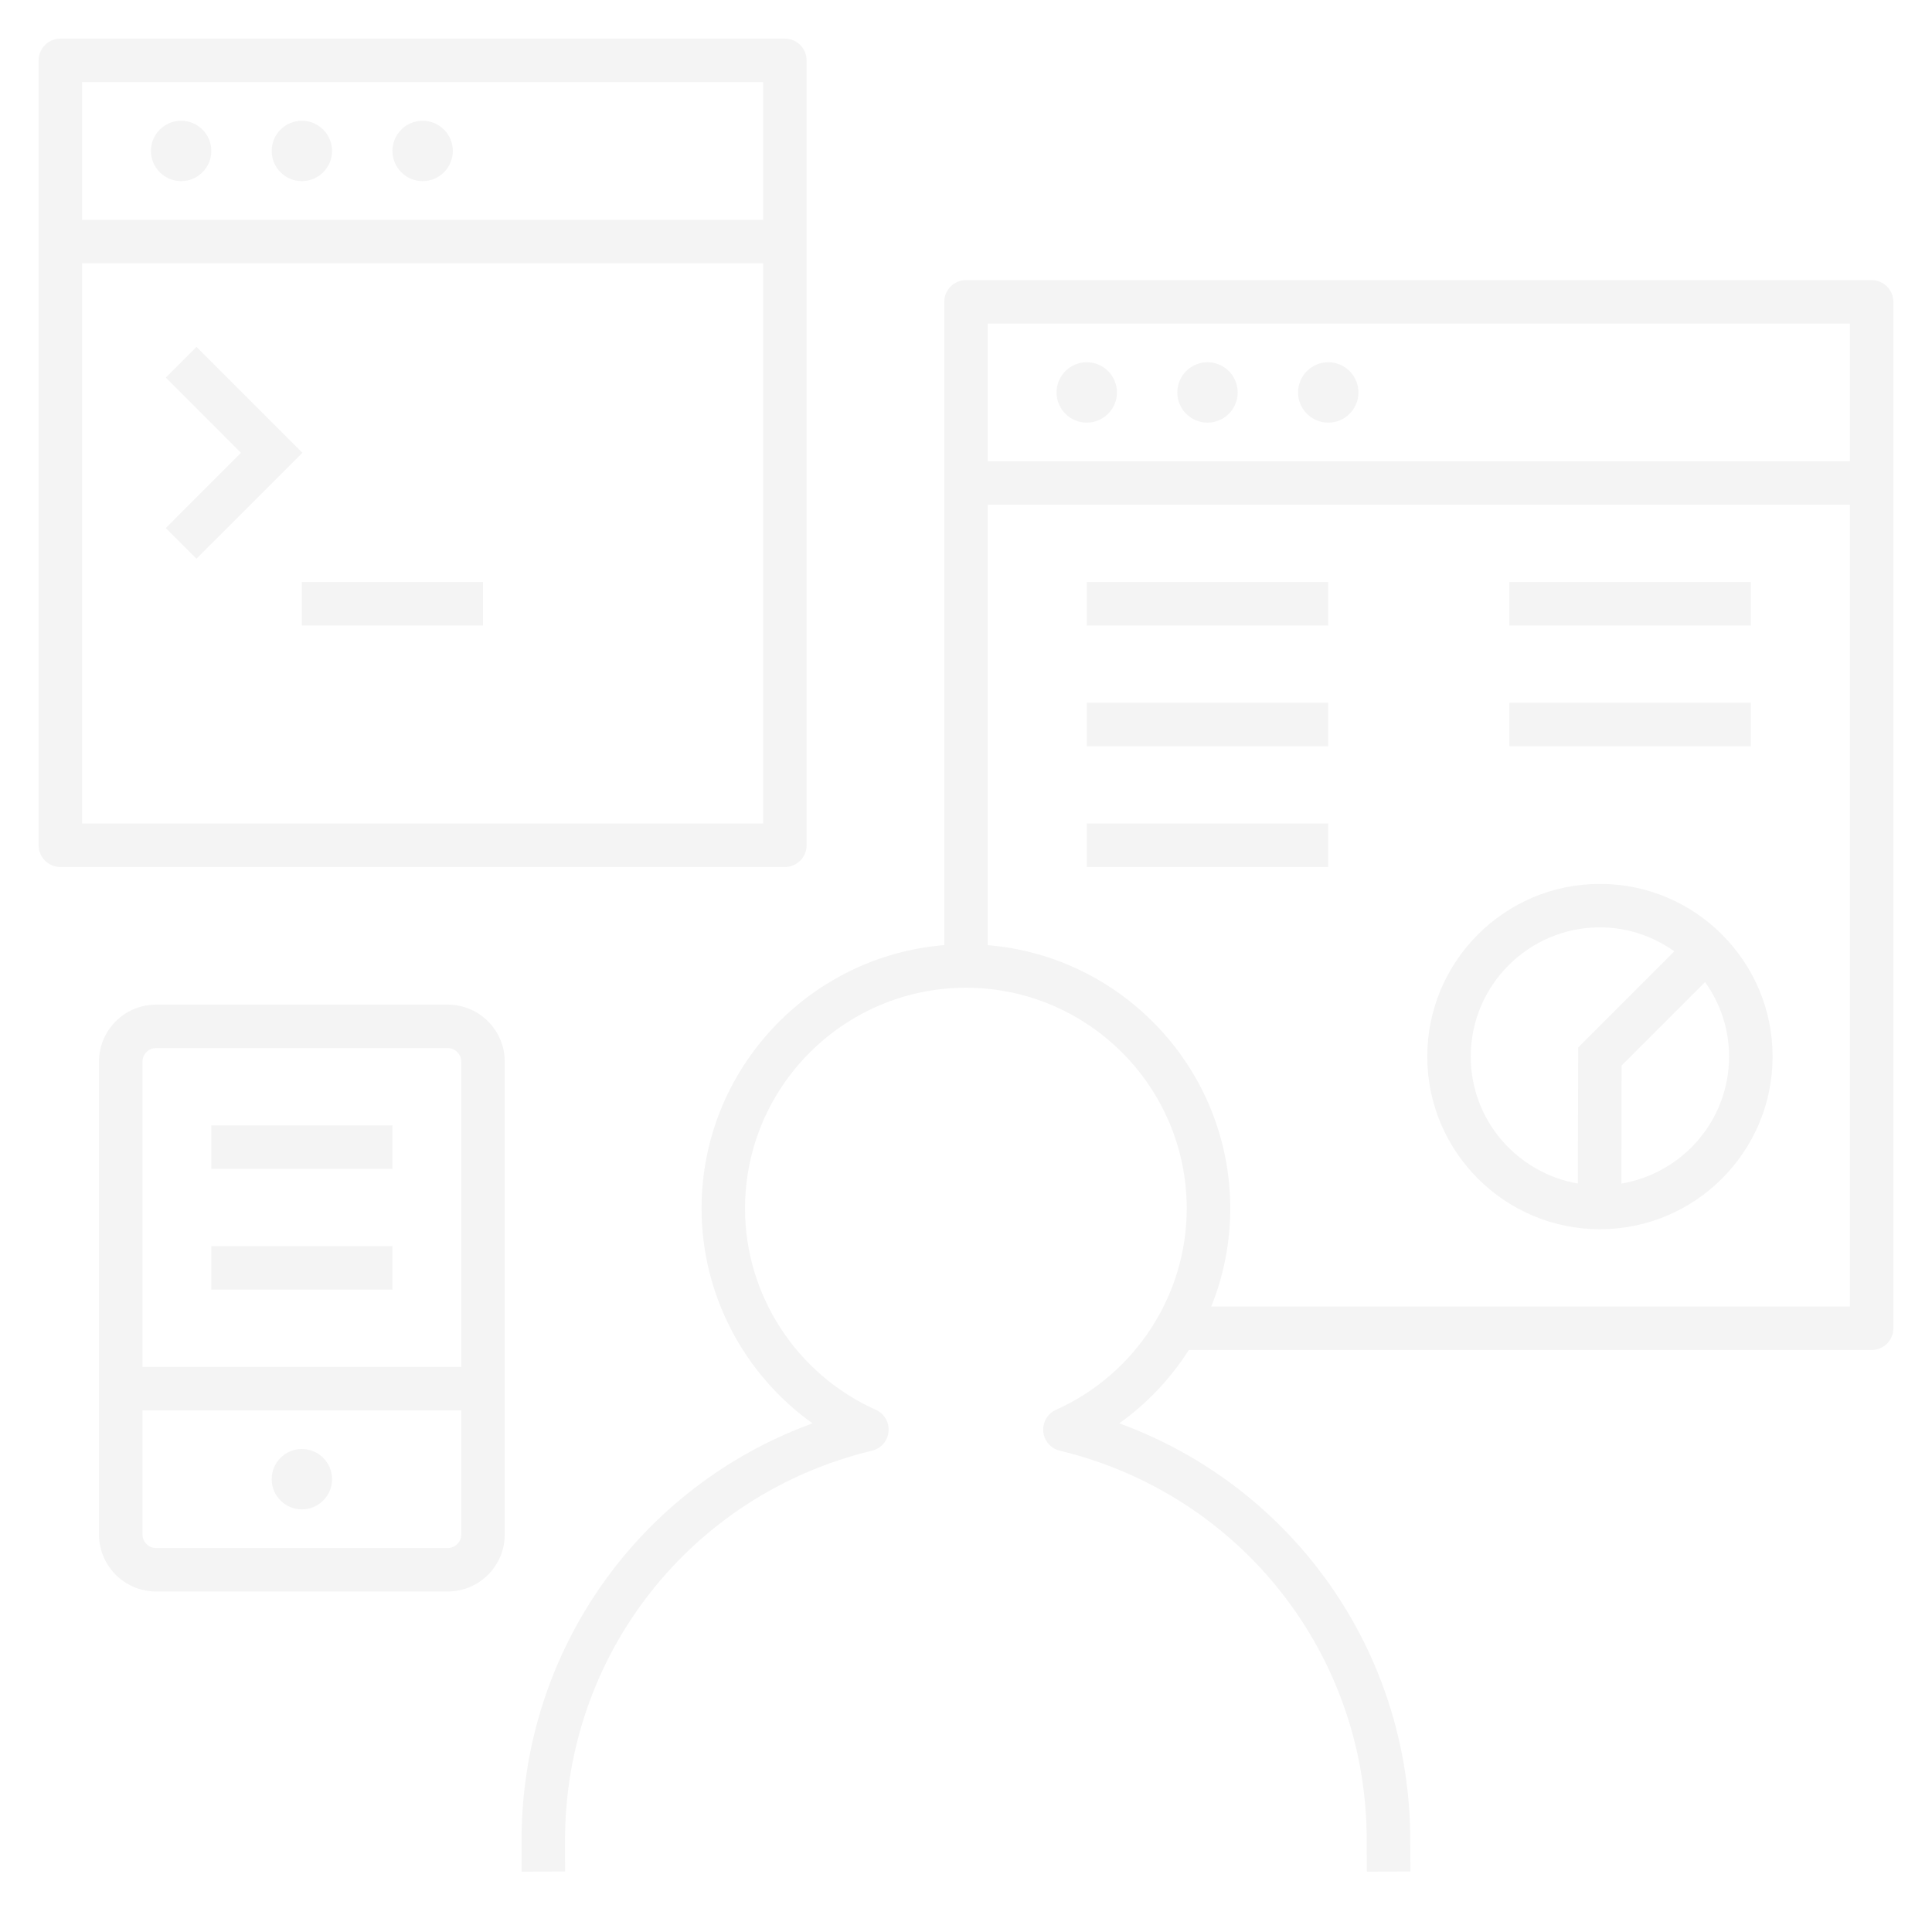
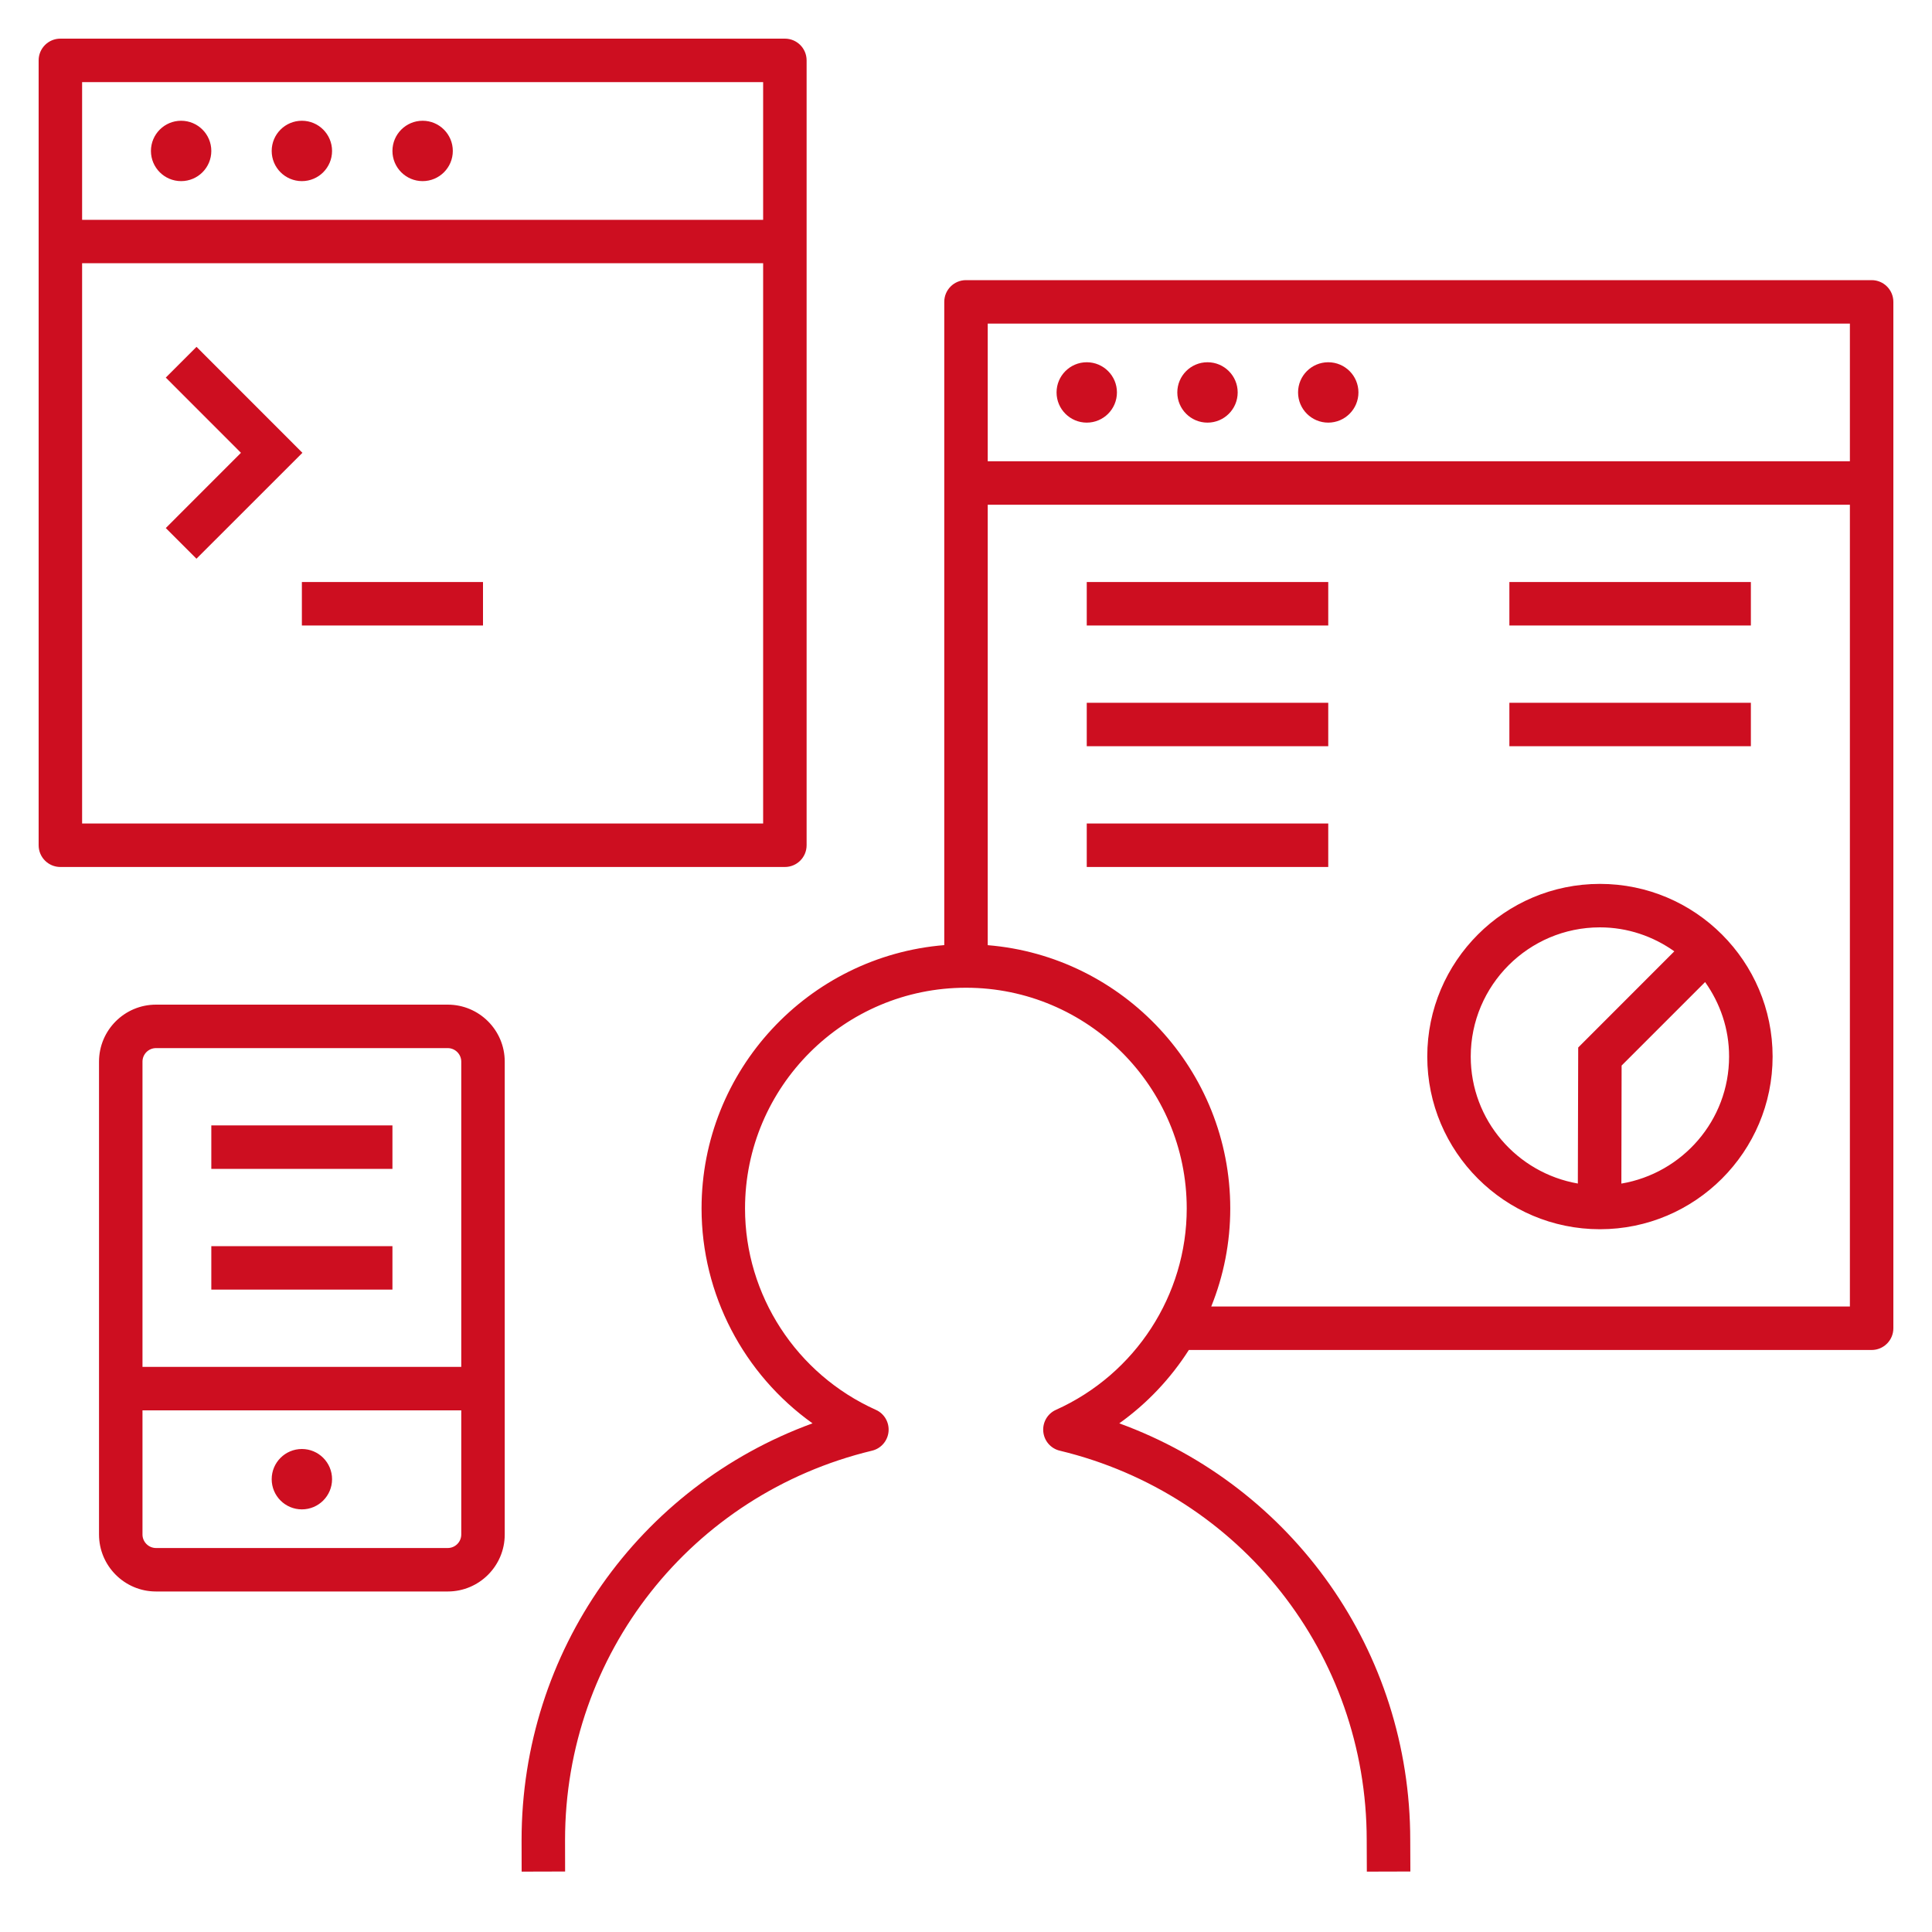
<svg xmlns="http://www.w3.org/2000/svg" version="1.1" id="Layer_1" x="0px" y="0px" viewBox="0 0 32 32" style="enable-background:new 0 0 32 32;" xml:space="preserve">
-   <style>path,polygon,rect{fill:#f4f4f4}</style>
+   <style>path,polygon,rect{fill:#CD0E20}</style>
  <path id="app--developer_1_" d="M3.254,9.254L2.746,8.746L3.991,7.5L2.746,6.254l0.509-0.509L5.009,7.5L3.254,9.254z M3,2  C2.724,2,2.5,2.224,2.5,2.5S2.724,3,3,3s0.5-0.224,0.5-0.5S3.276,2,3,2z M5.5,2.5C5.5,2.776,5.276,3,5,3S4.5,2.776,4.5,2.5  S4.724,2,5,2S5.5,2.224,5.5,2.5z M7.5,2.5C7.5,2.776,7.276,3,7,3S6.5,2.776,6.5,2.5S6.724,2,7,2S7.5,2.224,7.5,2.5z M18.5,6.5  C18.5,6.776,18.276,7,18,7s-0.5-0.224-0.5-0.5S17.724,6,18,6S18.5,6.224,18.5,6.5z M20.5,6.5C20.5,6.776,20.276,7,20,7  s-0.5-0.224-0.5-0.5S19.724,6,20,6S20.5,6.224,20.5,6.5z M22.5,6.5C22.5,6.776,22.276,7,22,7s-0.5-0.224-0.5-0.5S21.724,6,22,6  S22.5,6.224,22.5,6.5z M5.5,24.5C5.5,24.776,5.276,25,5,25s-0.5-0.224-0.5-0.5S4.724,24,5,24S5.5,24.224,5.5,24.5z M13,14.36H1  c-0.199,0-0.36-0.161-0.36-0.36V1c0-0.199,0.161-0.36,0.36-0.36h12c0.199,0,0.36,0.161,0.36,0.36v13  C13.36,14.199,13.199,14.36,13,14.36z M12.64,4.36H1.36v9.28h11.28C12.64,13.64,12.64,4.36,12.64,4.36z M12.64,1.36H1.36v2.281  h11.28C12.64,3.641,12.64,1.36,12.64,1.36z M31.36,5v17c0,0.199-0.161,0.36-0.36,0.36H19.691c-0.301,0.471-0.69,0.885-1.152,1.215  c2.875,1.05,4.819,3.778,4.819,6.902l0.002,0.521L22.639,31l-0.002-0.522c0-3.078-2.09-5.729-5.083-6.45  c-0.15-0.035-0.26-0.163-0.274-0.316s0.07-0.299,0.211-0.361c1.315-0.592,2.165-1.9,2.165-3.334c0-2.017-1.64-3.657-3.656-3.657  c-2.018,0-3.66,1.64-3.66,3.657c0,1.434,0.85,2.742,2.166,3.334c0.141,0.062,0.225,0.208,0.211,0.361s-0.125,0.281-0.274,0.316  c-2.993,0.721-5.084,3.372-5.084,6.449l0.001,0.521L8.64,31l-0.001-0.522c0-3.125,1.943-5.854,4.819-6.903  c-1.138-0.812-1.838-2.134-1.838-3.559c0-2.292,1.772-4.178,4.02-4.362V5c0-0.199,0.161-0.36,0.36-0.36h15  C31.199,4.64,31.36,4.801,31.36,5z M30.64,8.36H16.36v7.295c2.246,0.184,4.017,2.07,4.017,4.362c0,0.566-0.11,1.115-0.315,1.623  H30.64V8.36z M30.64,5.36H16.36v2.28h14.28V5.36z M22,11.64h-4v0.72h4V11.64z M23.64,17.5c0-1.577,1.283-2.86,2.86-2.86  s2.86,1.283,2.86,2.86s-1.283,2.86-2.86,2.86S23.64,19.077,23.64,17.5z M28.242,16.266l-1.383,1.383l-0.004,1.955  c1.01-0.171,1.784-1.046,1.784-2.104C28.64,17.04,28.49,16.615,28.242,16.266z M24.36,17.5c0,1.055,0.769,1.928,1.774,2.103  l0.006-2.253l1.592-1.593c-0.349-0.248-0.773-0.397-1.233-0.397C25.32,15.36,24.36,16.32,24.36,17.5z M8,9.64H5v0.72h3V9.64z   M3.5,21.36h3v-0.72h-3V21.36z M3.5,19.36h3v-0.72h-3V19.36z M22,13.64h-4v0.72h4V13.64z M29,11.64h-4v0.72h4V11.64z M29,9.64h-4  v0.72h4V9.64z M22,9.64h-4v0.72h4V9.64z M8.36,17.584v7.832c0,0.521-0.423,0.944-0.944,0.944H2.584  c-0.521,0-0.944-0.424-0.944-0.944v-7.832c0-0.521,0.423-0.944,0.944-0.944h4.832C7.937,16.64,8.36,17.063,8.36,17.584z M7.64,23.36  H2.36v2.056c0,0.123,0.101,0.224,0.224,0.224h4.832c0.124,0,0.224-0.101,0.224-0.224C7.64,25.416,7.64,23.36,7.64,23.36z   M7.64,17.584c0-0.123-0.101-0.224-0.224-0.224H2.584c-0.124,0-0.224,0.101-0.224,0.224v5.056h5.28  C7.64,22.64,7.64,17.584,7.64,17.584z" />
  <rect id="_Transparent_Rectangle" style="fill:none;" width="32" height="32" />
</svg>
